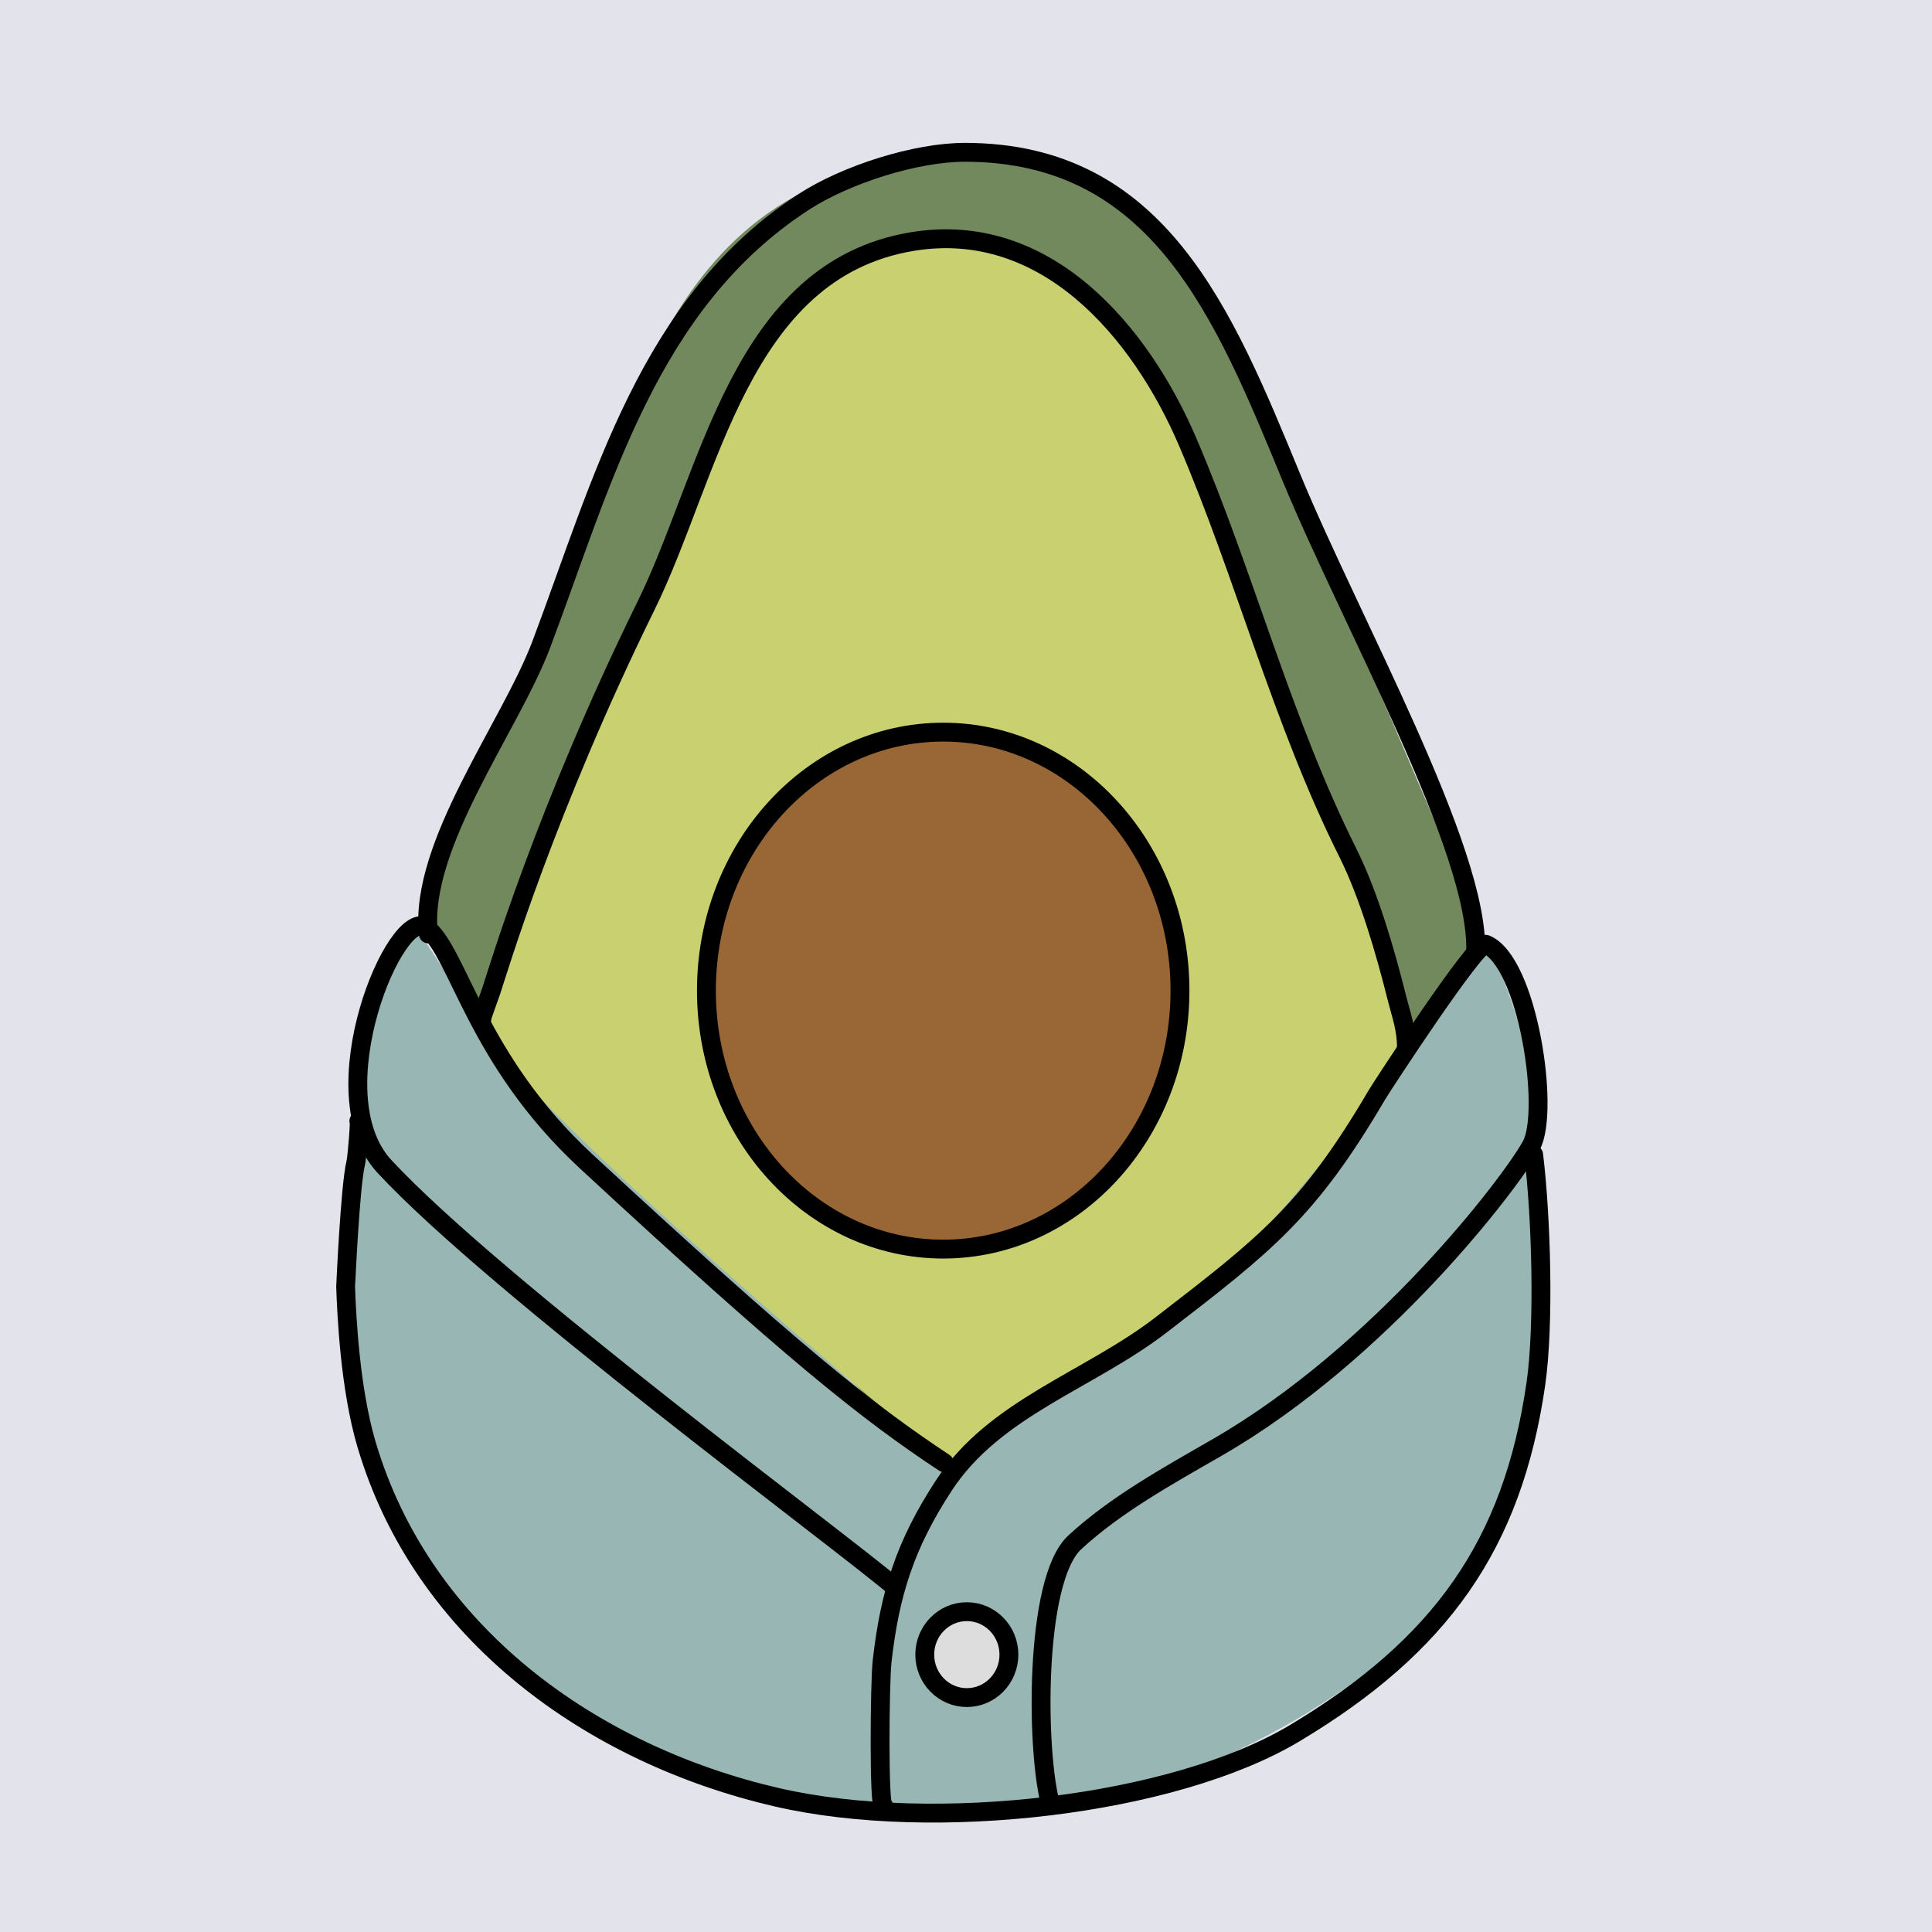
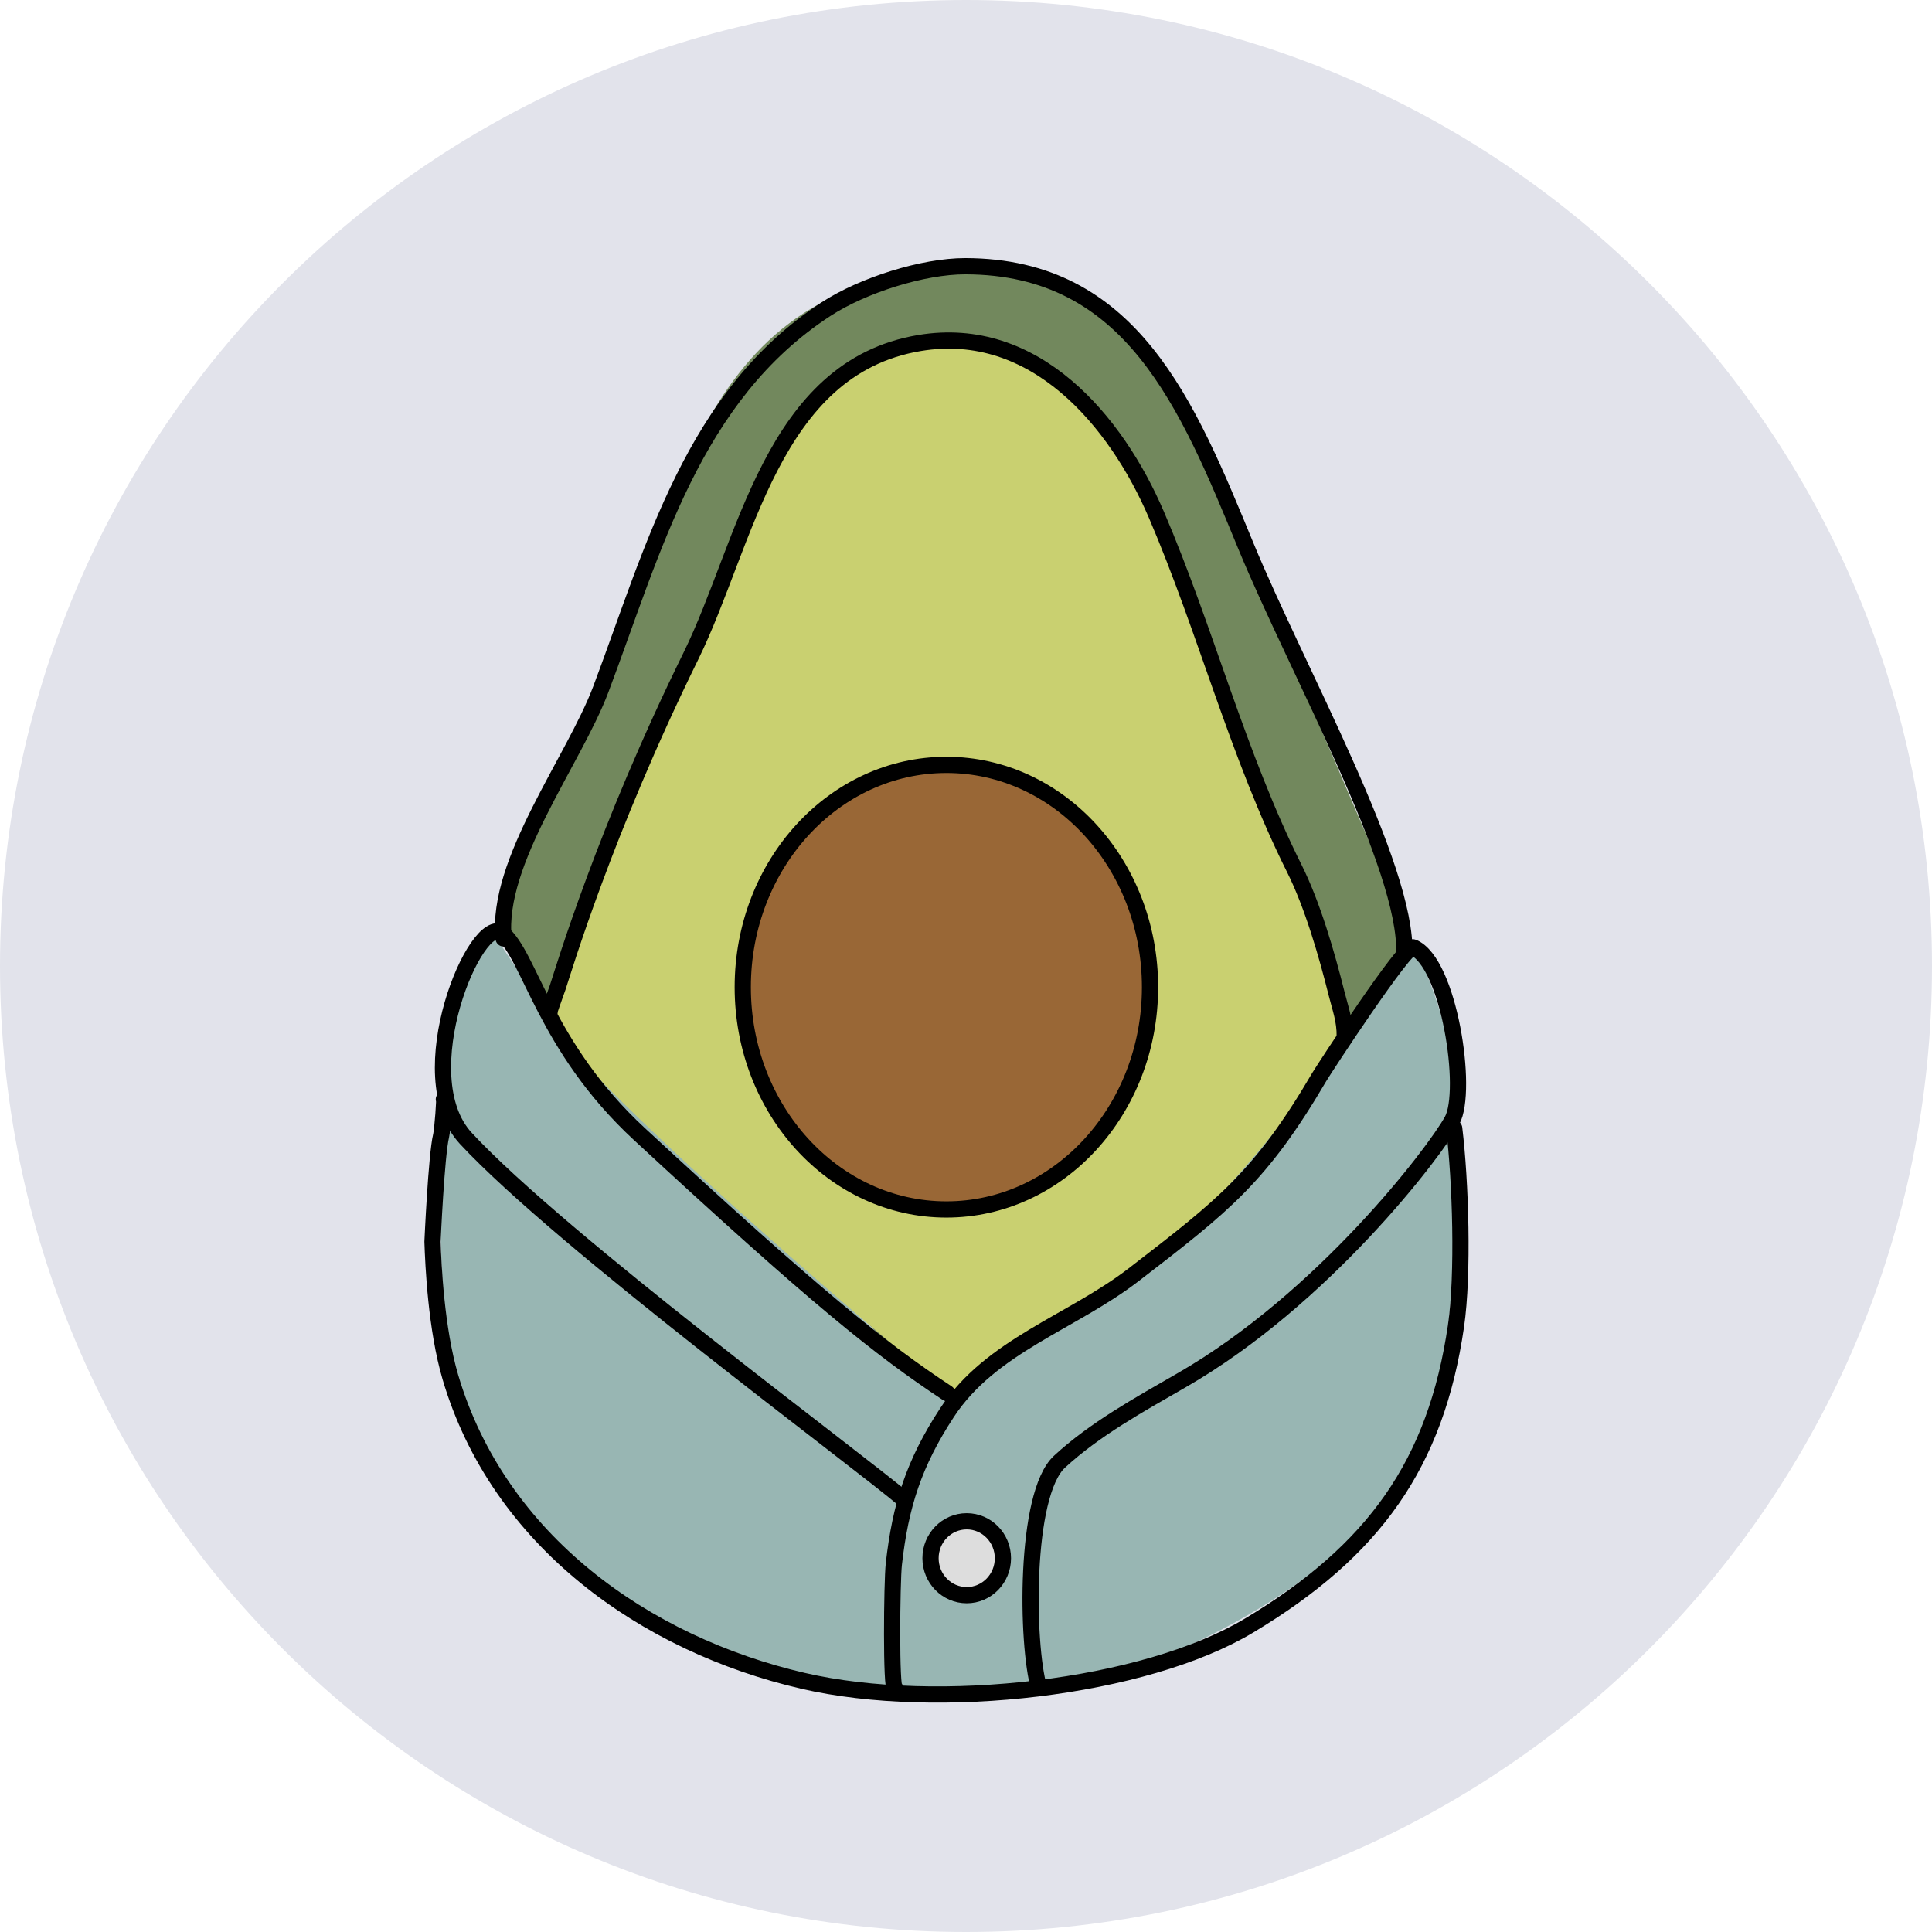
<svg xmlns="http://www.w3.org/2000/svg" height="1024.0px" stroke-miterlimit="10" style="fill-rule:nonzero;clip-rule:evenodd;stroke-linecap:round;stroke-linejoin:round;" version="1.1" viewBox="0 0 1024 1024" width="1024.0px" xml:space="preserve">
  <defs />
  <clipPath id="ArtboardFrame">
    <rect height="1024" width="1024" x="0" y="0" />
  </clipPath>
  <g clip-path="url(#ArtboardFrame)" id="Layer-1">
-     <path d="M-1.009-4.055L1028.27-4.055L1028.27 1028.72L-1.009 1028.72L-1.009-4.055Z" fill="#e2e3eb" fill-rule="nonzero" opacity="1" stroke="none" />
-     <path d="M221.424 493.156C202.624 493.156 191.533 534.586 189.17 548.768C185.33 571.808 193.427 592.793 190.659 612.166C184.01 658.707 191.246 764.482 198.309 778.756C257.272 897.913 376.679 969.87 506.785 965.518C621.74 961.672 721.066 898.065 762.677 852.541C815.939 794.271 813.509 692.075 812.103 632.021C811.564 608.988 810.319 593.243 810.912 590.477C816.975 562.173 790.132 501.35 788.695 501.35C787.274 501.35 504.943 780.522 504.199 780.15C503.769 779.935 272.588 573.237 252.567 539.87" fill="#98b6b3" fill-rule="nonzero" opacity="1" stroke="none" />
-     <path d="M244.043 528.85C201.897 459.912 250.302 425.09 279.266 358.324C335.733 228.161 345.388 89.078 508.115 82.031C568.175 79.43 614.693 118.973 627.374 140.933C659.642 196.814 745.42 400.374 761.444 437.562C766.657 449.661 785.083 487.296 783.786 500.942C781.617 523.762 498.447 777.026 496.862 776.793" fill="#72885d" fill-rule="nonzero" opacity="1" stroke="none" />
-     <path d="M504.366 775.369C502.116 777.543 249.124 562.565 256.039 541.803C266.554 510.226 317.437 363.69 336.394 332.608C373.064 272.482 388.744 139.41 477.701 128.64C629.094 110.31 646.8 318.444 685.652 382.297C707.204 417.716 747.511 547.28 744.015 555.207C733.133 579.883 661.91 665.936 635.968 684.693C558.818 740.474 543.351 737.698 504.366 775.369Z" fill="#c9d070" fill-rule="nonzero" opacity="1" stroke="none" />
-     <path d="M227.014 495.003C222.131 447.856 270.433 385.241 286.899 341.555C319.474 255.129 343.679 160.662 425.716 107.194C448.454 92.375 485.567 80.682 511.582 80.725C614.115 80.897 648.493 165.77 684.46 253.057C715.939 329.451 784.19 451.046 782.114 504.667" fill="none" opacity="1" stroke="#000000" stroke-linecap="round" stroke-linejoin="round" stroke-width="10" />
-     <path d="M500.459 775.283C459.178 748.011 419.754 716.495 310.713 615.58C252.266 561.489 243.096 505.075 226.022 491.669C210.365 479.375 167.638 579.279 203.796 618.277C262.375 681.456 445.684 816.645 474.495 841.318" fill="none" opacity="1" stroke="#000000" stroke-linecap="round" stroke-linejoin="round" stroke-width="10" />
-     <path d="M490.14 876.99C490.14 864.417 500.126 854.224 512.443 854.224C524.761 854.224 534.747 864.417 534.747 876.99C534.747 889.563 524.761 899.756 512.443 899.756C500.126 899.756 490.14 889.563 490.14 876.99Z" fill="#dddddd" fill-rule="nonzero" opacity="1" stroke="#000000" stroke-linecap="round" stroke-linejoin="round" stroke-width="10" />
-     <path d="M374.415 525.049C374.415 449.386 430.604 388.049 499.915 388.049C569.227 388.049 625.415 449.386 625.415 525.049C625.415 600.712 569.227 662.049 499.915 662.049C430.604 662.049 374.415 600.712 374.415 525.049Z" fill="#996736" fill-rule="nonzero" opacity="1" stroke="#000000" stroke-linecap="round" stroke-linejoin="round" stroke-width="10" />
-     <path d="M255.415 540.049C253.744 543.392 259.237 528.586 260.415 525.049C264.017 514.245 289.305 428.982 342.415 321.049C376.624 251.53 392.074 143.273 483.415 128.049C554.411 116.216 604.533 175.99 629.415 234.049C659.873 305.115 679.495 382.208 714.415 452.049C725.574 474.365 734.363 504.838 740.415 529.049C742.67 538.067 745.564 545.508 745.415 555.356" fill="none" opacity="1" stroke="#000000" stroke-linecap="round" stroke-linejoin="round" stroke-width="10" />
-     <path d="M468.24 956.945C465.711 959.283 466.267 891.782 467.536 880.527C471.61 844.41 479.873 818.469 500.319 787.242C527.256 746.1 577.202 731.639 615.238 702.349C671.077 659.349 693.583 641.958 729.719 580.412C732.453 575.755 782.848 498.563 787.537 500.503C809.766 509.7 821.727 588.786 811.58 607.233C800.608 627.176 731.947 717.15 645.142 767.164C618.986 782.234 591.311 797.459 569.62 817.509C547.822 837.658 549.208 930.148 556.98 956.928" fill="none" opacity="1" stroke="#000000" stroke-linecap="round" stroke-linejoin="round" stroke-width="10" />
-     <path d="M190.204 594.148C190.955 592.038 189.365 613.045 188.506 616.605C185.571 628.758 183.203 681.886 183.203 681.886C183.696 696.44 185.429 735.623 194.228 765.433C223.923 866.047 314.065 929.99 411.672 952.576C494.735 971.797 622.053 957.105 686.372 918.544C763.469 872.322 801.605 818.988 813.992 733.802C818.612 702.028 816.834 644.397 812.867 612.003" fill="none" opacity="1" stroke="#000000" stroke-linecap="round" stroke-linejoin="round" stroke-width="10" />
-     <path d="M426.06 346.919C425.872 347.548 425.683 348.177 425.495 348.806" fill="#aeb650" fill-rule="nonzero" opacity="1" stroke="none" />
+     <circle data-cardigan-refit="1" cx="512" cy="512" r="512" fill="#e2e3eb" stroke="none" />
+     <g transform="translate(512 512) scale(0.86) translate(-512 -512)">
+       <path d="M221.424 493.156C202.624 493.156 191.533 534.586 189.17 548.768C185.33 571.808 193.427 592.793 190.659 612.166C184.01 658.707 191.246 764.482 198.309 778.756C257.272 897.913 376.679 969.87 506.785 965.518C621.74 961.672 721.066 898.065 762.677 852.541C815.939 794.271 813.509 692.075 812.103 632.021C811.564 608.988 810.319 593.243 810.912 590.477C816.975 562.173 790.132 501.35 788.695 501.35C787.274 501.35 504.943 780.522 504.199 780.15C503.769 779.935 272.588 573.237 252.567 539.87" fill="#98b6b3" fill-rule="nonzero" opacity="1" stroke="none" />
+       <path d="M244.043 528.85C201.897 459.912 250.302 425.09 279.266 358.324C335.733 228.161 345.388 89.078 508.115 82.031C568.175 79.43 614.693 118.973 627.374 140.933C659.642 196.814 745.42 400.374 761.444 437.562C766.657 449.661 785.083 487.296 783.786 500.942C781.617 523.762 498.447 777.026 496.862 776.793" fill="#72885d" fill-rule="nonzero" opacity="1" stroke="none" />
+       <path d="M504.366 775.369C502.116 777.543 249.124 562.565 256.039 541.803C266.554 510.226 317.437 363.69 336.394 332.608C373.064 272.482 388.744 139.41 477.701 128.64C629.094 110.31 646.8 318.444 685.652 382.297C707.204 417.716 747.511 547.28 744.015 555.207C733.133 579.883 661.91 665.936 635.968 684.693C558.818 740.474 543.351 737.698 504.366 775.369Z" fill="#c9d070" fill-rule="nonzero" opacity="1" stroke="none" />
+       <path d="M227.014 495.003C222.131 447.856 270.433 385.241 286.899 341.555C319.474 255.129 343.679 160.662 425.716 107.194C448.454 92.375 485.567 80.682 511.582 80.725C614.115 80.897 648.493 165.77 684.46 253.057C715.939 329.451 784.19 451.046 782.114 504.667" fill="none" opacity="1" stroke="#000000" stroke-linecap="round" stroke-linejoin="round" stroke-width="10" />
+       <path d="M500.459 775.283C459.178 748.011 419.754 716.495 310.713 615.58C252.266 561.489 243.096 505.075 226.022 491.669C210.365 479.375 167.638 579.279 203.796 618.277C262.375 681.456 445.684 816.645 474.495 841.318" fill="none" opacity="1" stroke="#000000" stroke-linecap="round" stroke-linejoin="round" stroke-width="10" />
+       <path d="M490.14 876.99C490.14 864.417 500.126 854.224 512.443 854.224C524.761 854.224 534.747 864.417 534.747 876.99C534.747 889.563 524.761 899.756 512.443 899.756C500.126 899.756 490.14 889.563 490.14 876.99Z" fill="#dddddd" fill-rule="nonzero" opacity="1" stroke="#000000" stroke-linecap="round" stroke-linejoin="round" stroke-width="10" />
+       <path d="M374.415 525.049C374.415 449.386 430.604 388.049 499.915 388.049C569.227 388.049 625.415 449.386 625.415 525.049C625.415 600.712 569.227 662.049 499.915 662.049C430.604 662.049 374.415 600.712 374.415 525.049Z" fill="#996736" fill-rule="nonzero" opacity="1" stroke="#000000" stroke-linecap="round" stroke-linejoin="round" stroke-width="10" />
+       <path d="M255.415 540.049C253.744 543.392 259.237 528.586 260.415 525.049C264.017 514.245 289.305 428.982 342.415 321.049C376.624 251.53 392.074 143.273 483.415 128.049C554.411 116.216 604.533 175.99 629.415 234.049C659.873 305.115 679.495 382.208 714.415 452.049C725.574 474.365 734.363 504.838 740.415 529.049C742.67 538.067 745.564 545.508 745.415 555.356" fill="none" opacity="1" stroke="#000000" stroke-linecap="round" stroke-linejoin="round" stroke-width="10" />
+       <path d="M468.24 956.945C465.711 959.283 466.267 891.782 467.536 880.527C471.61 844.41 479.873 818.469 500.319 787.242C527.256 746.1 577.202 731.639 615.238 702.349C671.077 659.349 693.583 641.958 729.719 580.412C732.453 575.755 782.848 498.563 787.537 500.503C809.766 509.7 821.727 588.786 811.58 607.233C800.608 627.176 731.947 717.15 645.142 767.164C618.986 782.234 591.311 797.459 569.62 817.509C547.822 837.658 549.208 930.148 556.98 956.928" fill="none" opacity="1" stroke="#000000" stroke-linecap="round" stroke-linejoin="round" stroke-width="10" />
+       <path d="M190.204 594.148C190.955 592.038 189.365 613.045 188.506 616.605C185.571 628.758 183.203 681.886 183.203 681.886C183.696 696.44 185.429 735.623 194.228 765.433C223.923 866.047 314.065 929.99 411.672 952.576C494.735 971.797 622.053 957.105 686.372 918.544C763.469 872.322 801.605 818.988 813.992 733.802C818.612 702.028 816.834 644.397 812.867 612.003" fill="none" opacity="1" stroke="#000000" stroke-linecap="round" stroke-linejoin="round" stroke-width="10" />
+       <path d="M426.06 346.919C425.872 347.548 425.683 348.177 425.495 348.806" fill="#aeb650" fill-rule="nonzero" opacity="1" stroke="none" />
+     </g>
  </g>
</svg>
